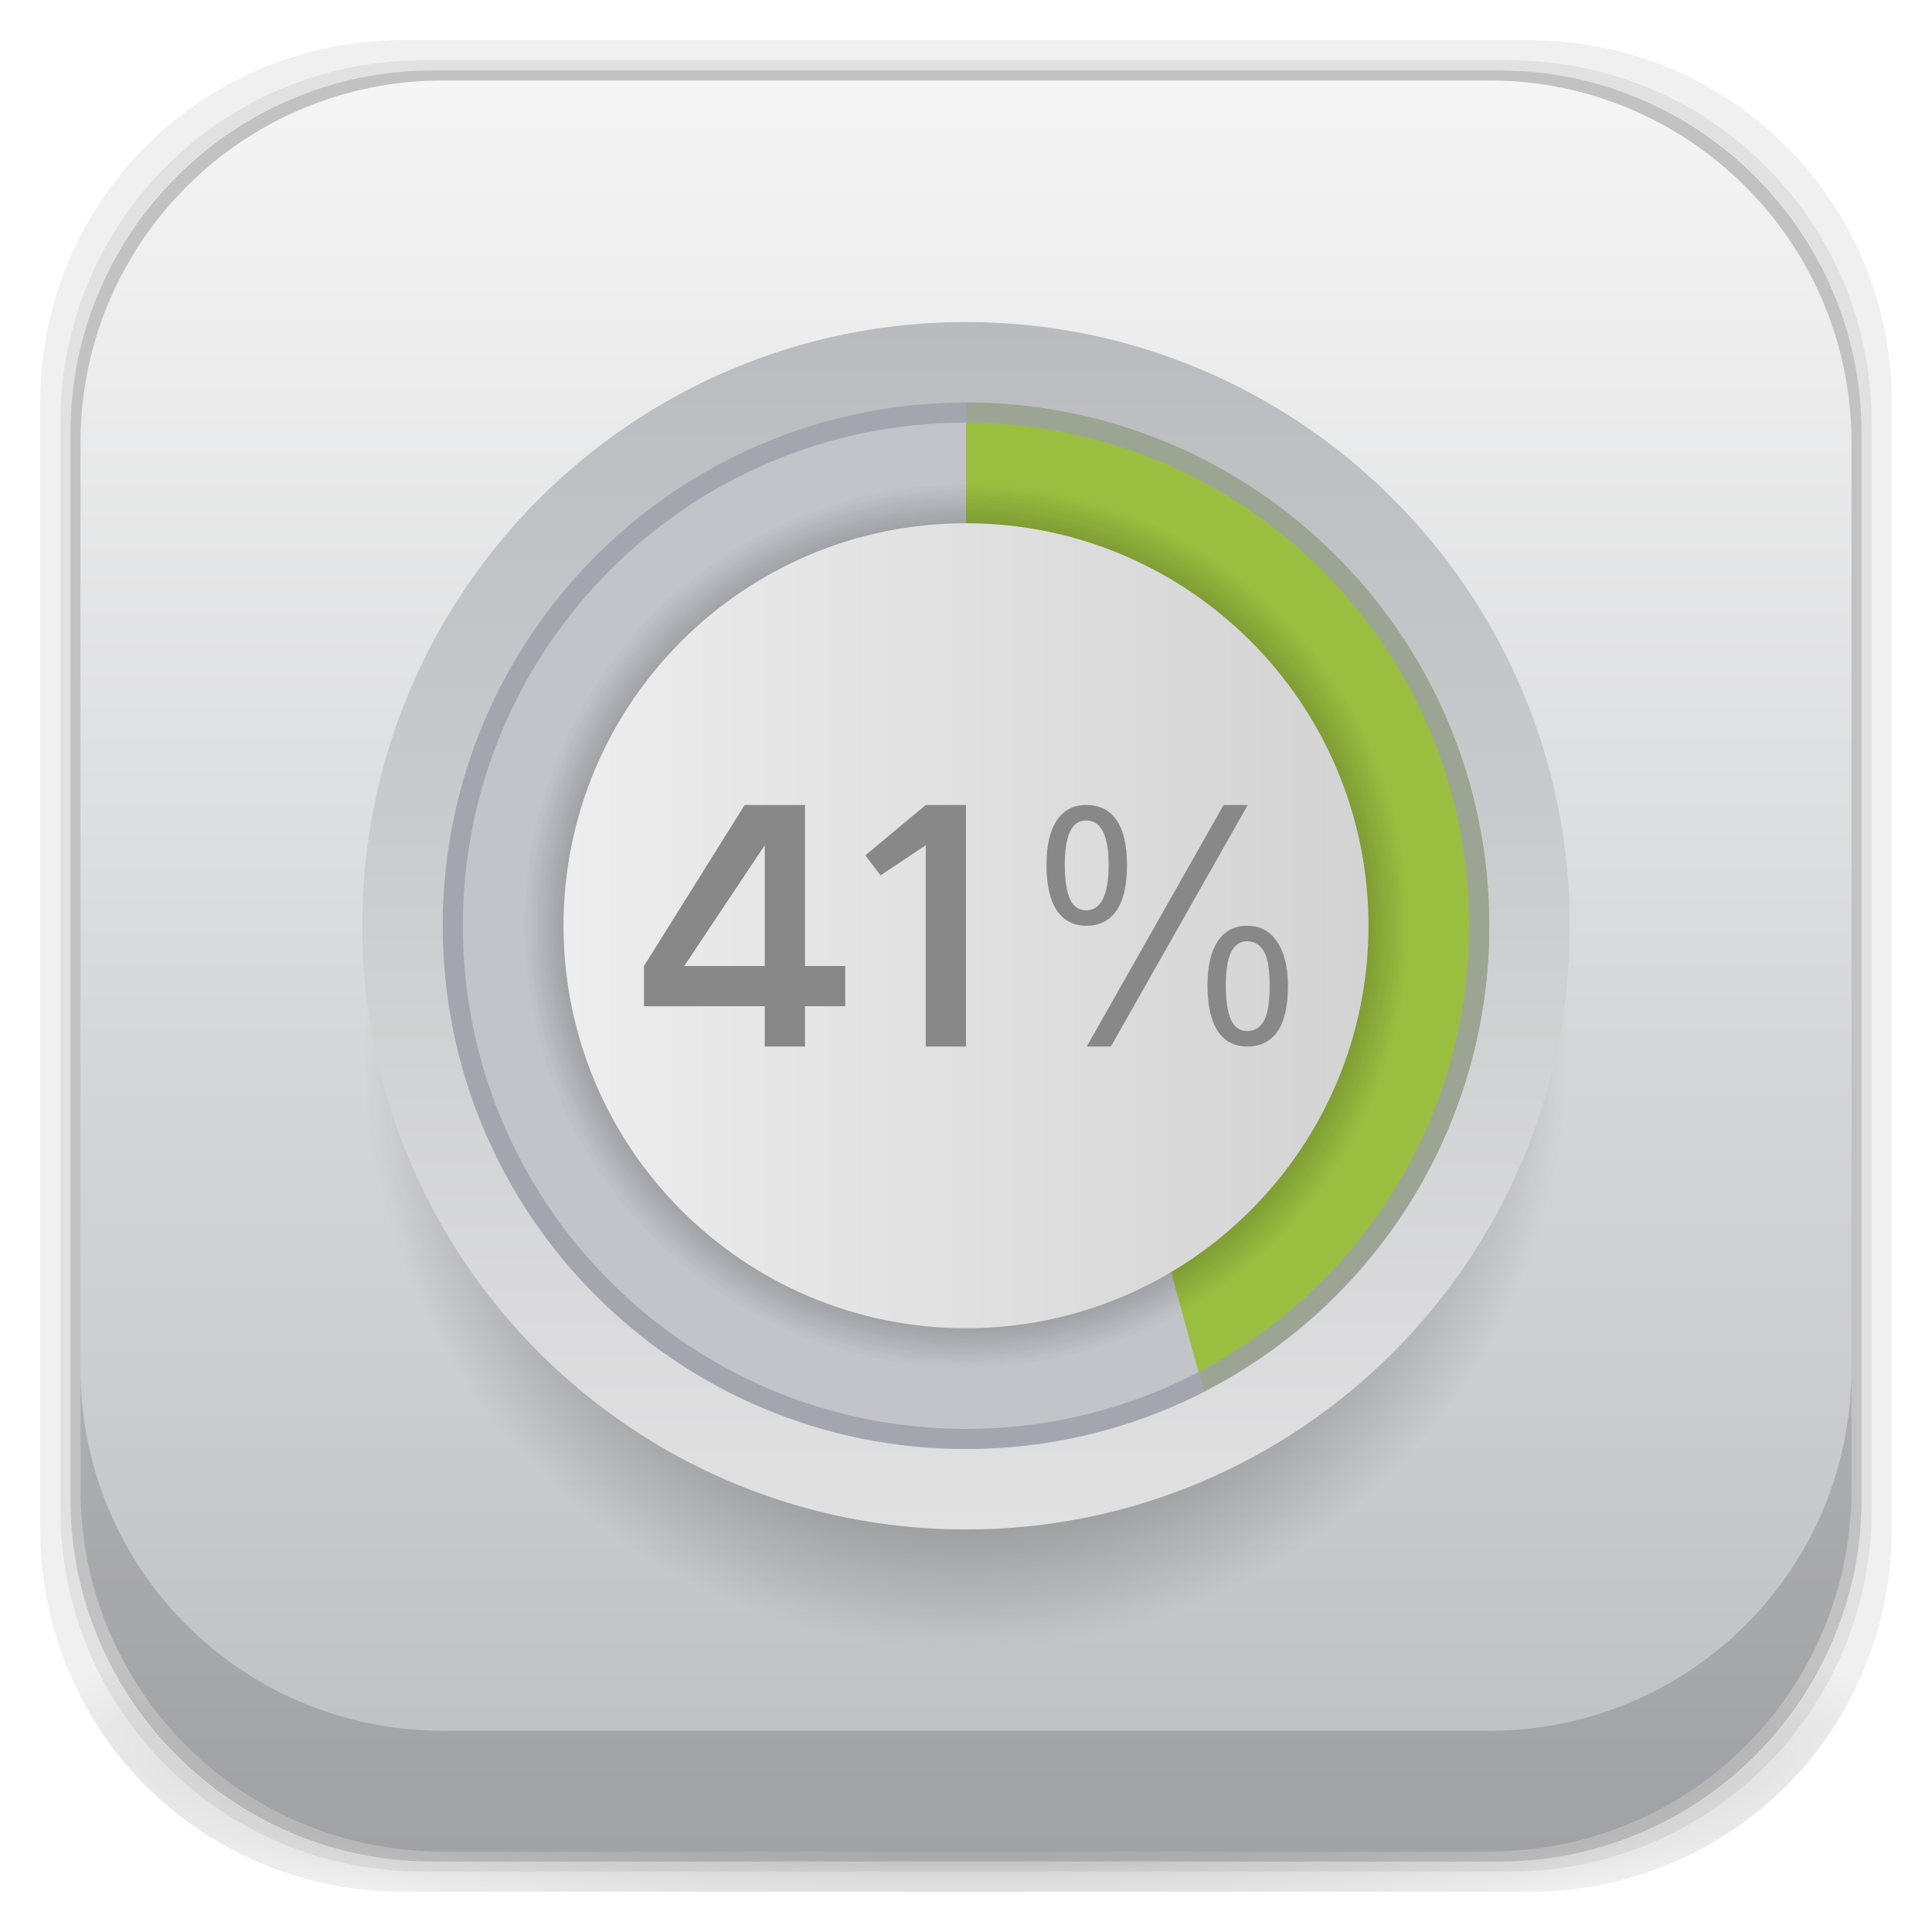
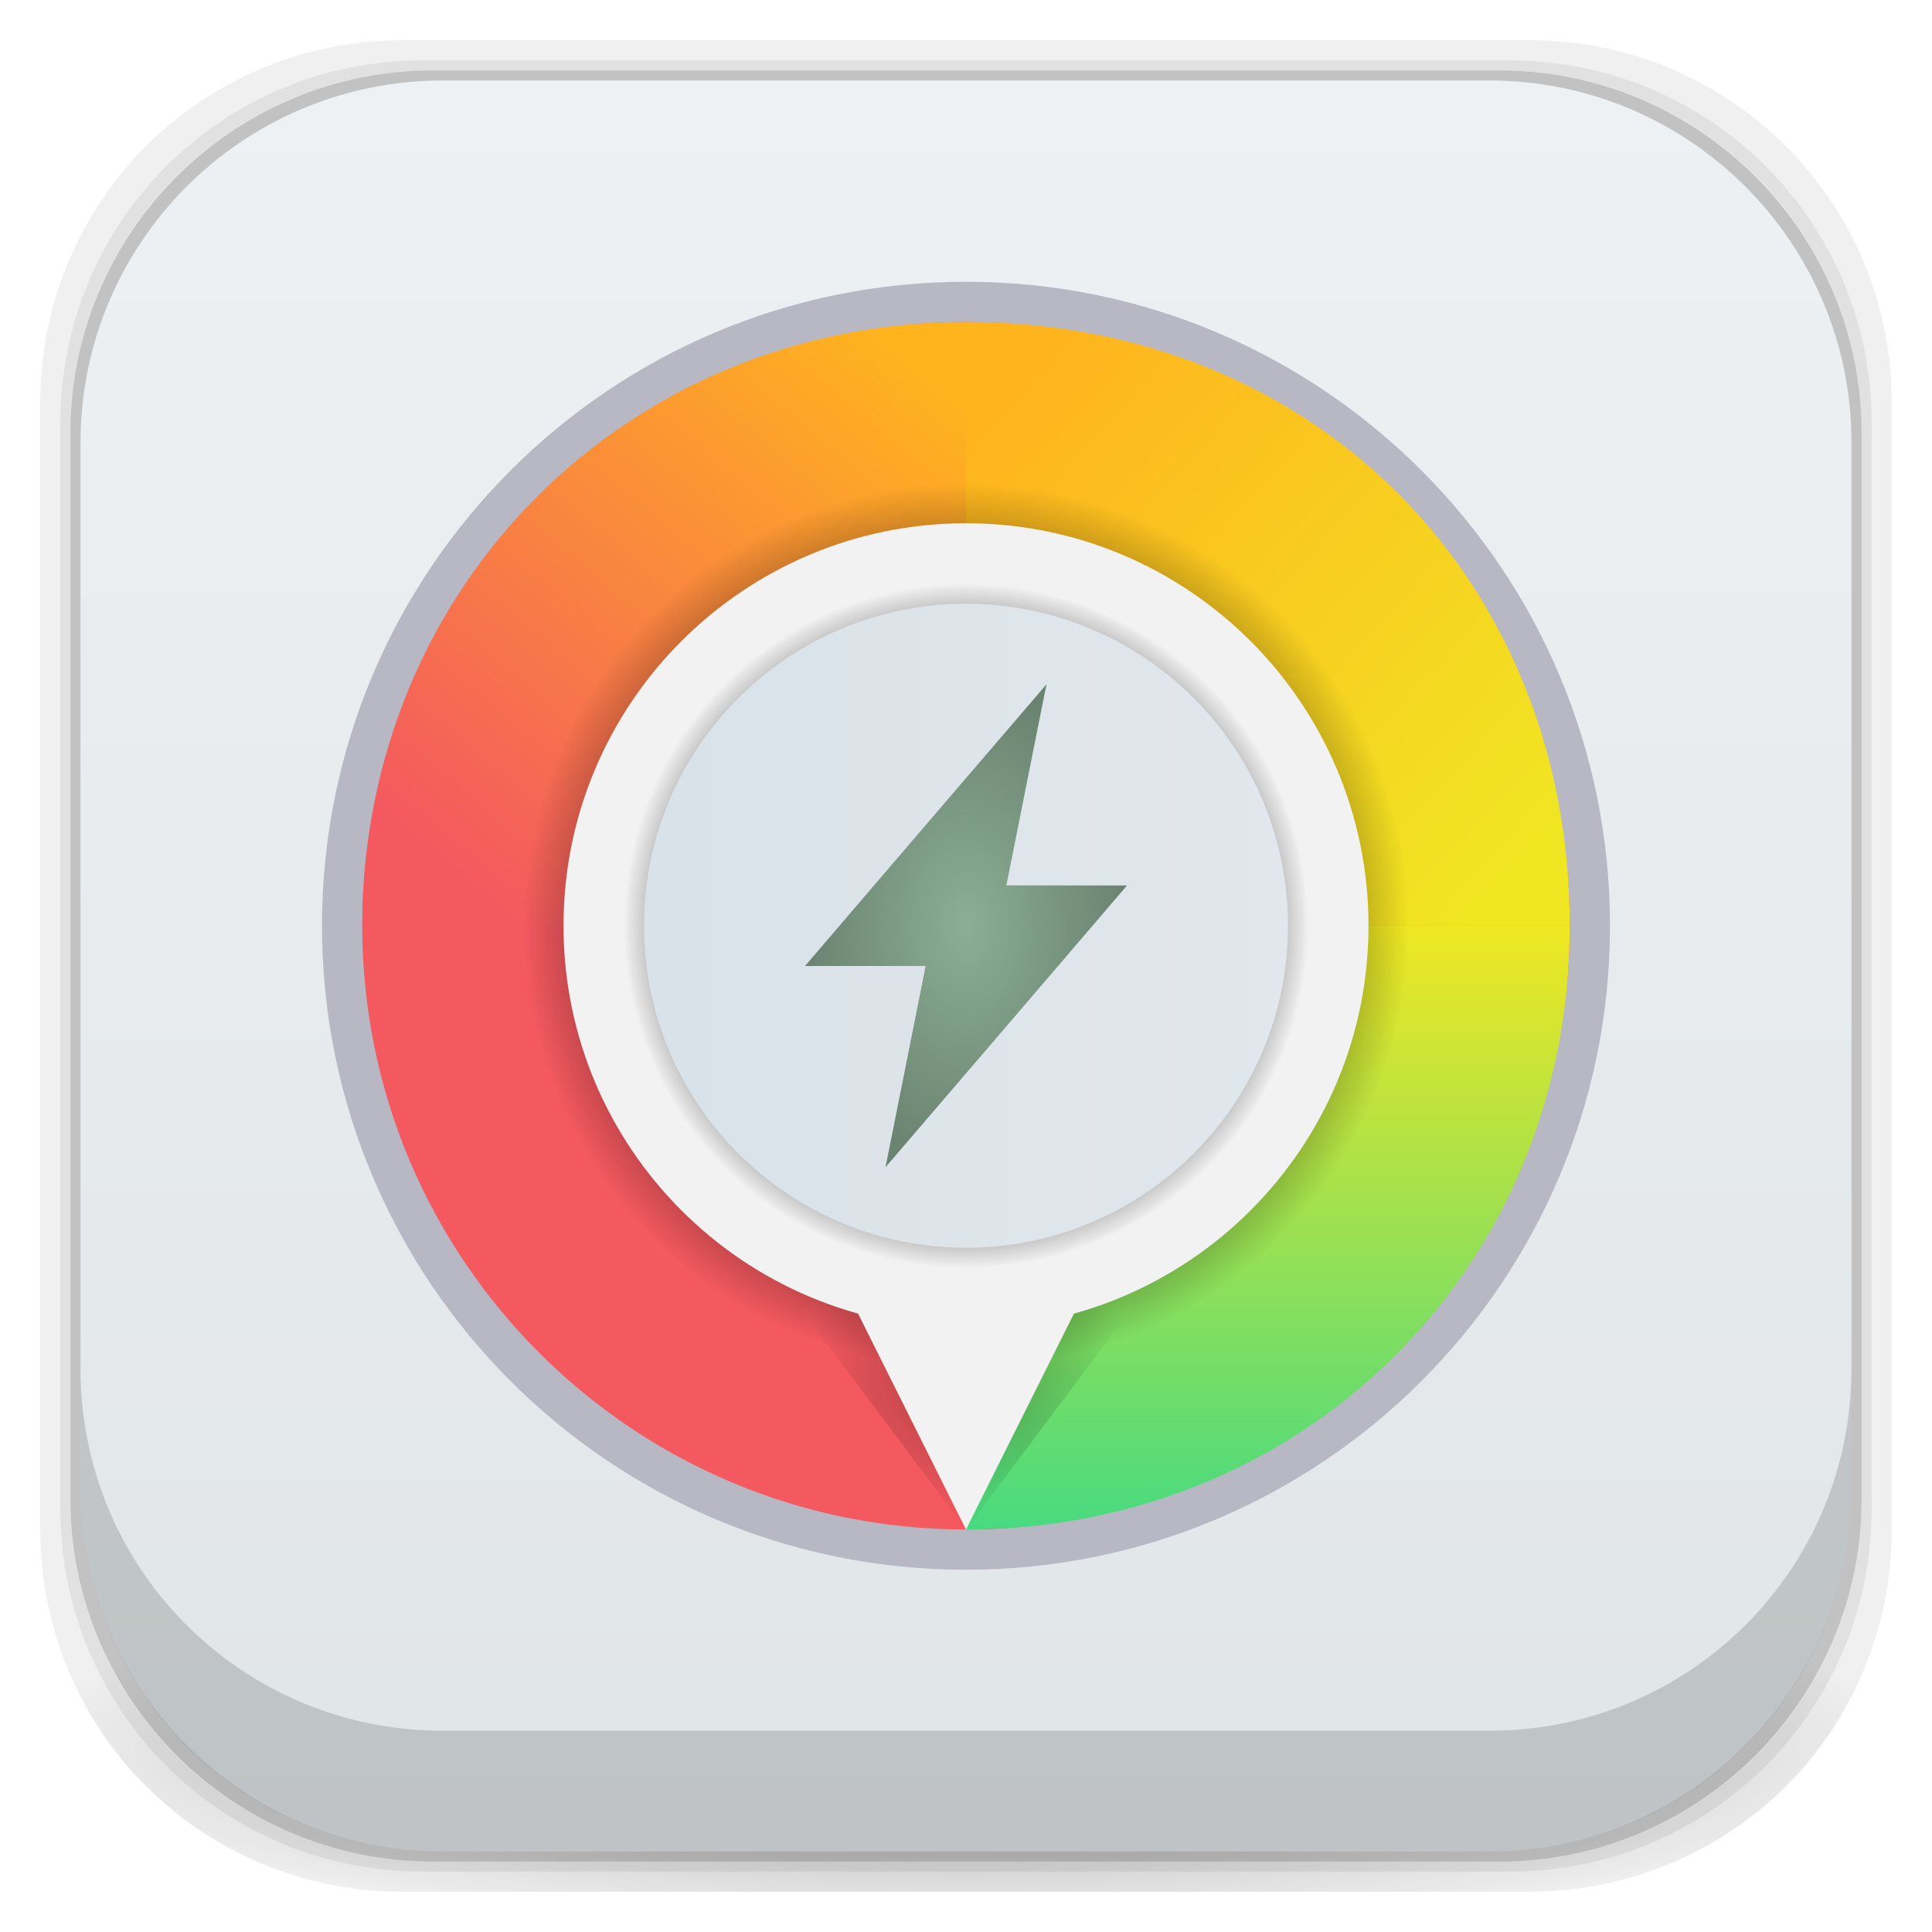
<svg xmlns="http://www.w3.org/2000/svg" xmlns:xlink="http://www.w3.org/1999/xlink" width="48" height="48" id="svg4230" version="1.1">
  <defs id="defs4232">
+     <linearGradient id="linearGradient5474">
+       <stop style="stop-color:#ffb41e;stop-opacity:1;" offset="0" id="stop5476" />
+       <stop style="stop-color:#f4595f;stop-opacity:1;" offset="1" id="stop5478" />
+     </linearGradient>
+     <linearGradient id="linearGradient5466">
+       <stop style="stop-color:#f0e722;stop-opacity:1;" offset="0" id="stop5468" />
+       <stop style="stop-color:#ffb41e;stop-opacity:1;" offset="1" id="stop5470" />
+     </linearGradient>
+     <linearGradient id="linearGradient5458">
+       <stop style="stop-color:#48da80;stop-opacity:1;" offset="0" id="stop5460" />
+       <stop style="stop-color:#f0e722;stop-opacity:1;" offset="1" id="stop5462" />
+     </linearGradient>
+     <linearGradient id="linearGradient5435">
+       <stop style="stop-color:#ff940e;stop-opacity:1;" offset="0" id="stop5437" />
+       <stop style="stop-color:#ecdc04;stop-opacity:1;" offset="1" id="stop5439" />
+     </linearGradient>
+     <linearGradient id="linearGradient3977">
+       <stop id="stop3979" offset="0" style="stop-color:#ed6750;stop-opacity:1;" />
+       <stop style="stop-color:#ffc30e;stop-opacity:1;" offset="0.467" id="stop3981" />
+       <stop style="stop-color:#ecdc04;stop-opacity:1;" offset="0.633" id="stop3983" />
+       <stop id="stop3985" offset="1" style="stop-color:#40ea35;stop-opacity:1;" />
+     </linearGradient>
+     <linearGradient id="linearGradient3964">
+       <stop style="stop-color:#93b99d;stop-opacity:1;" offset="0" id="stop3966" />
+       <stop style="stop-color:#93b99d;stop-opacity:0;" offset="1" id="stop3968" />
+     </linearGradient>
+     <linearGradient id="linearGradient3927">
+       <stop style="stop-color:#000000;stop-opacity:1;" offset="0" id="stop3929" />
+       <stop style="stop-color:#000000;stop-opacity:0;" offset="1" id="stop3931" />
+     </linearGradient>
+     <linearGradient id="linearGradient3909">
+       <stop style="stop-color:#000000;stop-opacity:1;" offset="0" id="stop3911" />
+       <stop style="stop-color:#000000;stop-opacity:0;" offset="1" id="stop3913" />
+     </linearGradient>
+     <linearGradient id="linearGradient3899">
+       <stop style="stop-color:#000000;stop-opacity:1;" offset="0" id="stop3901" />
+       <stop style="stop-color:#000000;stop-opacity:0;" offset="1" id="stop3903" />
+     </linearGradient>
+     <linearGradient id="linearGradient3887">
+       <stop style="stop-color:#d9e2e9;stop-opacity:1;" offset="0" id="stop3889" />
+       <stop style="stop-color:#e1e7ec;stop-opacity:1;" offset="1" id="stop3891" />
+     </linearGradient>
    <linearGradient id="linearGradient3991">
      <stop style="stop-color:#000000;stop-opacity:1;" offset="0" id="stop3993" />
      <stop style="stop-color:#000000;stop-opacity:0;" offset="1" id="stop3995" />
-     </linearGradient>
-     <linearGradient id="linearGradient3978">
-       <stop style="stop-color:#000000;stop-opacity:1;" offset="0" id="stop3981" />
-       <stop style="stop-color:#000000;stop-opacity:0;" offset="1" id="stop3983" />
    </linearGradient>
    <linearGradient id="linearGradient3912">
      <stop id="stop3914" offset="0" style="stop-color:#d3d3d3;stop-opacity:1;" />
      <stop id="stop3916" offset="1" style="stop-color:#ededed;stop-opacity:1;" />
    </linearGradient>
    <linearGradient id="linearGradient3896">
-       <stop style="stop-color:#b9bbbf;stop-opacity:1;" offset="0" id="stop3898" />
-       <stop style="stop-color:#e1e1e2;stop-opacity:1;" offset="1" id="stop3900" />
+       <stop style="stop-color:#ed6750;stop-opacity:1;" offset="0" id="stop3898" />
+       <stop id="stop3879" offset="0.467" style="stop-color:#ffc30e;stop-opacity:1;" />
+       <stop id="stop3877" offset="0.633" style="stop-color:#ecdc04;stop-opacity:1;" />
+       <stop style="stop-color:#40ea35;stop-opacity:1;" offset="1" id="stop3900" />
    </linearGradient>
    <linearGradient id="linearGradient4083">
-       <stop id="stop4085" offset="0" style="stop-color:#bcbec2;stop-opacity:1;" />
-       <stop id="stop4087" offset="1" style="stop-color:#f5f5f5;stop-opacity:1;" />
+       <stop id="stop4085" offset="0" style="stop-color:#e0e5e8;stop-opacity:1;" />
+       <stop id="stop4087" offset="1" style="stop-color:#eef1f3;stop-opacity:1;" />
    </linearGradient>
    <linearGradient id="linearGradient4044">
      <stop style="stop-color:#000000;stop-opacity:1;" offset="0" id="stop4046" />
      <stop style="stop-color:#ffffff;stop-opacity:1;" offset="1" id="stop4048" />
    </linearGradient>
    <linearGradient id="linearGradient4005">
      <stop id="stop4007" offset="0" style="stop-color:#e1e1e1;stop-opacity:1;" />
      <stop id="stop4009" offset="1" style="stop-color:#ececec;stop-opacity:1;" />
    </linearGradient>
    <linearGradient id="linearGradient3976">
      <stop style="stop-color:#c0c0c0;stop-opacity:1;" offset="0" id="stop3978" />
      <stop style="stop-color:#ffffff;stop-opacity:1;" offset="1" id="stop3980" />
    </linearGradient>
    <linearGradient id="linearGradient3874">
      <stop style="stop-color:#ea508d;stop-opacity:1;" offset="0" id="stop3876" />
      <stop style="stop-color:#e66296;stop-opacity:1;" offset="1" id="stop3878" />
    </linearGradient>
    <linearGradient id="linearGradient4026">
      <stop style="stop-color:#f1f1e9;stop-opacity:1;" offset="0" id="stop4028" />
      <stop style="stop-color:#f5f5ea;stop-opacity:1;" offset="1" id="stop4030" />
    </linearGradient>
    <linearGradient id="linearGradient4243">
      <stop style="stop-color:#000000;stop-opacity:1;" offset="0" id="stop4245" />
      <stop style="stop-color:#000000;stop-opacity:0;" offset="1" id="stop4247" />
    </linearGradient>
    <linearGradient id="linearGradient4216">
      <stop style="stop-color:#a0c4e6;stop-opacity:1;" offset="0" id="stop4218" />
      <stop style="stop-color:#d0e2f1;stop-opacity:1;" offset="1" id="stop4220" />
    </linearGradient>
    <linearGradient id="linearGradient4208">
      <stop style="stop-color:#70a3d6;stop-opacity:1;" offset="0" id="stop4210" />
      <stop style="stop-color:#88b6e1;stop-opacity:1;" offset="1" id="stop4212" />
    </linearGradient>
    <linearGradient id="linearGradient4200">
      <stop style="stop-color:#427dbe;stop-opacity:1;" offset="0" id="stop4202" />
      <stop style="stop-color:#739bd1;stop-opacity:1;" offset="1" id="stop4204" />
    </linearGradient>
    <linearGradient id="linearGradient4192">
      <stop style="stop-color:#4970a4;stop-opacity:1;" offset="0" id="stop4194" />
      <stop style="stop-color:#6090c0;stop-opacity:1;" offset="1" id="stop4196" />
    </linearGradient>
    <radialGradient xlink:href="#linearGradient3688-166-749-5-9-1" id="radialGradient4351" gradientUnits="userSpaceOnUse" gradientTransform="matrix(2.320171,0,0,0.4,28.61784,28.6)" cx="4.993" cy="43.5" fx="4.993" fy="43.5" r="2.5" />
    <linearGradient id="linearGradient3688-166-749-5-9-1">
      <stop id="stop2883-0-2-9" style="stop-color:#181818;stop-opacity:1" offset="0" />
      <stop id="stop2885-5-3-8" style="stop-color:#181818;stop-opacity:0" offset="1" />
    </linearGradient>
    <linearGradient id="linearGradient3688-464-309-8-9-4">
      <stop id="stop2889-9-9-1" style="stop-color:#181818;stop-opacity:1" offset="0" />
      <stop id="stop2891-4-2-9" style="stop-color:#181818;stop-opacity:0" offset="1" />
    </linearGradient>
    <linearGradient id="linearGradient3702-501-757-0-4-0">
      <stop id="stop2895-0-2-1" style="stop-color:#181818;stop-opacity:0" offset="0" />
      <stop id="stop2897-2-8-2" style="stop-color:#181818;stop-opacity:1" offset="0.5" />
      <stop id="stop2899-6-1-6" style="stop-color:#181818;stop-opacity:0" offset="1" />
    </linearGradient>
    <linearGradient id="linearGradient3811-3">
      <stop style="stop-color:#000000;stop-opacity:1;" offset="0" id="stop3813-0" />
      <stop style="stop-color:#000000;stop-opacity:0;" offset="1" id="stop3815-0" />
    </linearGradient>
    <clipPath id="clipPath-887332295">
      <g id="g3945" transform="translate(0,-1004.362)">
        <rect id="rect3947" fill="#1890d0" width="46" height="46" x="1" y="1005.36" rx="4" />
      </g>
    </clipPath>
    <clipPath id="clipPath-867792831">
      <g id="g3940" transform="translate(0,-1004.362)">
        <rect id="rect3942" fill="#1890d0" width="46" height="46" x="1" y="1005.36" rx="4" />
      </g>
    </clipPath>
    <linearGradient gradientTransform="translate(-47.99779,0.00221467)" gradientUnits="userSpaceOnUse" x2="47" x1="1" id="linearGradient3764">
      <stop id="stop3935" stop-opacity="1" stop-color="#e4e4e4" />
      <stop id="stop3937" stop-opacity="1" stop-color="#eee" offset="1" />
    </linearGradient>
    <radialGradient xlink:href="#linearGradient4243" id="radialGradient4274" gradientUnits="userSpaceOnUse" gradientTransform="matrix(1.043478,0,0,0.1956518,-1.04348,35.18481)" cx="24" cy="42.5" fx="24" fy="42.5" r="23" />
    <linearGradient xlink:href="#linearGradient4026" id="linearGradient4032" x1="-41.198" y1="1042.721" x2="-41.198" y2="1002.003" gradientUnits="userSpaceOnUse" />
    <linearGradient xlink:href="#linearGradient4026" id="linearGradient4078" gradientUnits="userSpaceOnUse" x1="-41.198" y1="1042.721" x2="-41.198" y2="1002.003" />
    <linearGradient xlink:href="#linearGradient4026" id="linearGradient4114" gradientUnits="userSpaceOnUse" x1="-41.198" y1="1042.721" x2="-41.198" y2="1002.003" />
    <linearGradient xlink:href="#linearGradient4026" id="linearGradient4150" gradientUnits="userSpaceOnUse" x1="-41.198" y1="1042.721" x2="-41.198" y2="1002.003" />
    <linearGradient xlink:href="#linearGradient4083" id="linearGradient3880" x1="26" y1="46" x2="26" y2="2" gradientUnits="userSpaceOnUse" />
    <linearGradient xlink:href="#linearGradient4005" id="linearGradient4015" gradientUnits="userSpaceOnUse" x1="16" y1="22" x2="16" y2="12" />
    <linearGradient xlink:href="#linearGradient4005" id="linearGradient4017" gradientUnits="userSpaceOnUse" x1="16" y1="22" x2="16" y2="12" gradientTransform="matrix(0.6,0,0,-0.6,6.4,27.2)" />
-     <linearGradient xlink:href="#linearGradient3896" id="linearGradient3902" x1="-3.5" y1="15" x2="-3.5" y2="39" gradientUnits="userSpaceOnUse" />
-     <linearGradient xlink:href="#linearGradient3912" id="linearGradient3910" gradientUnits="userSpaceOnUse" x1="7" y1="27" x2="-14" y2="27" />
+     <linearGradient xlink:href="#linearGradient3896" id="linearGradient3902" x1="-14" y1="27.8" x2="7" y2="27.8" gradientUnits="userSpaceOnUse" />
    <linearGradient xlink:href="#linearGradient4044" id="linearGradient3974" gradientUnits="userSpaceOnUse" x1="-3.5" y1="15" x2="-3.5" y2="39" />
-     <radialGradient xlink:href="#linearGradient3978" id="radialGradient3985" cx="-3.5" cy="27" fx="-3.5" fy="27" r="10.5" gradientTransform="matrix(1,0,0,1.142857,0,-3.857143)" gradientUnits="userSpaceOnUse" />
    <radialGradient xlink:href="#linearGradient3991" id="radialGradient3997" cx="-3.5" cy="27" fx="-3.5" fy="27" r="10.5" gradientTransform="matrix(1,0,0,1.142857,0,-3.857143)" gradientUnits="userSpaceOnUse" />
-     <radialGradient xlink:href="#linearGradient3991" id="radialGradient4001" gradientUnits="userSpaceOnUse" gradientTransform="matrix(1,0,0,1.142857,0,-3.857143)" cx="-3.5" cy="27" fx="-3.5" fy="27" r="10.5" />
+     <linearGradient xlink:href="#linearGradient3887" id="linearGradient3893" x1="16" y1="1027.362" x2="32" y2="1027.362" gradientUnits="userSpaceOnUse" />
+     <radialGradient xlink:href="#linearGradient3899" id="radialGradient3905" cx="24" cy="1027.362" fx="24" fy="1027.362" r="9" gradientUnits="userSpaceOnUse" gradientTransform="matrix(0.9444444,0,0,0.9444444,1.333333,57.07569)" />
+     <radialGradient xlink:href="#linearGradient3909" id="radialGradient3915" cx="24" cy="1027.362" fx="24" fy="1027.362" r="11" gradientUnits="userSpaceOnUse" />
+     <radialGradient xlink:href="#linearGradient3927" id="radialGradient3933" cx="35" cy="1027.362" fx="35" fy="1027.362" r="4" gradientTransform="matrix(2.9731035e-7,0.9999997,-0.999993,2.9730837e-7,1051.355,1003.362)" gradientUnits="userSpaceOnUse" />
+     <radialGradient xlink:href="#linearGradient3964" id="radialGradient3970" cx="24" cy="1027.362" fx="24" fy="1027.362" r="4" gradientTransform="matrix(1,0,0,1.5,0,-513.6811)" gradientUnits="userSpaceOnUse" />
+     <linearGradient xlink:href="#linearGradient5435" id="linearGradient5441" x1="13" y1="23" x2="24" y2="10" gradientUnits="userSpaceOnUse" />
+     <linearGradient xlink:href="#linearGradient5458" id="linearGradient5464" x1="35" y1="1042.362" x2="35" y2="1027.362" gradientUnits="userSpaceOnUse" />
+     <linearGradient xlink:href="#linearGradient5466" id="linearGradient5472" x1="37" y1="1027.362" x2="24" y2="1015.362" gradientUnits="userSpaceOnUse" />
+     <linearGradient xlink:href="#linearGradient5474" id="linearGradient5480" x1="24" y1="10" x2="13" y2="23" gradientUnits="userSpaceOnUse" />
  </defs>
  <g id="layer3" style="display:inline">
    <path style="opacity:0.06;fill:#000000;fill-opacity:1;stroke:none" d="M 10,1 C 5.014,1 1,5.014 1,10 l 0,28 c 0,4.986 4.014,9 9,9 l 28,0 c 4.986,0 9,-4.014 9,-9 L 47,10 C 47,5.014 42.986,1 38,1 L 10,1 z m 0.5,0.5 27,0 c 4.986,0 9,4.014 9,9 l 0,27 c 0,4.986 -4.014,9 -9,9 l -27,0 c -4.986,0 -9,-4.014 -9,-9 l 0,-27 c 0,-4.986 4.014,-9 9,-9 z" id="rect3829" />
    <path style="opacity:0.12;fill:#000000;fill-opacity:1;stroke:none" d="m 10.5,1.5 c -4.986,0 -9,4.014 -9,9 l 0,27 c 0,4.986 4.014,9 9,9 l 27,0 c 4.986,0 9,-4.014 9,-9 l 0,-27 c 0,-4.986 -4.014,-9 -9,-9 l -27,0 z m 0.25,0.25 26.5,0 c 4.986,0 9,4.014 9,9 l 0,26.5 c 0,4.986 -4.014,9 -9,9 l -26.5,0 c -4.986,0 -9,-4.014 -9,-9 l 0,-26.5 c 0,-4.986 4.014,-9 9,-9 z" id="rect3827" />
    <rect style="opacity:0.24;fill:#000000;fill-opacity:1;stroke:none" id="rect3038-4" width="44.5" height="44.5" x="1.75" y="1.75" ry="9" rx="9" />
  </g>
  <g id="layer6" style="display:inline">
    <path style="opacity:0.3;fill:url(#radialGradient4274);fill-opacity:1;stroke:none" d="M 1.031,39 C 1.519,43.519 5.347,47 10,47 l 28,0 c 4.653,0 8.481,-3.481 8.969,-8 l -45.938,0 z" id="rect4241" />
  </g>
  <g id="layer2" style="display:inline">
    <rect style="fill:url(#linearGradient3880);fill-opacity:1.0;stroke:none" id="rect3038" width="44" height="44" x="2" y="2" ry="9" rx="9" />
  </g>
  <g id="layer1" transform="translate(0,-1004.362)" style="display:inline">
-     <path transform="matrix(1.428571,0,0,1.25,29,996.6122)" d="m 7,27 a 10.5,12 0 1 1 -21,0 10.5,12 0 1 1 21,0 z" id="path3976" style="fill:url(#radialGradient3985);fill-opacity:1;stroke:none" />
-     <path style="fill:url(#linearGradient3902);fill-opacity:1;stroke:none" id="path3107" d="m 7,27 a 10.5,12 0 1 1 -21,0 10.5,12 0 1 1 21,0 z" transform="matrix(1.428571,0,0,1.25,29,993.6122)" />
-     <path transform="matrix(1.238095,0,0,1.083333,28.33333,998.1122)" d="m 7,27 a 10.5,12 0 1 1 -21,0 10.5,12 0 1 1 21,0 z" id="path3904" style="fill:#c2c4c9;fill-opacity:1;stroke:none" />
-     <path style="fill:#9abe40;fill-opacity:1;stroke:none" d="m 24,10 0,3 5.906,21.562 C 34.109,32.409 37,28.047 37,23 37,15.82 31.18,10 24,10 z" transform="translate(0,1004.362)" id="rect3918" />
-     <path style="fill:url(#radialGradient4001);fill-opacity:1;stroke:none" id="path3987" d="m 7,27 a 10.5,12 0 1 1 -21,0 10.5,12 0 1 1 21,0 z" transform="matrix(1.047619,0,0,0.9166667,27.66667,1002.612)" />
-     <path transform="matrix(1.047619,0,0,0.9166667,27.66667,1002.612)" d="m 7,27 a 10.5,12 0 1 1 -21,0 10.5,12 0 1 1 21,0 z" id="path4003" style="fill:url(#radialGradient4001);fill-opacity:1;stroke:none" />
-     <path transform="matrix(0.952381,0,0,0.8333333,27.33333,1004.862)" d="m 7,27 a 10.5,12 0 1 1 -21,0 10.5,12 0 1 1 21,0 z" id="path3908" style="fill:url(#linearGradient3910);fill-opacity:1;stroke:none" />
-     <path style="font-size:8.307px;font-style:normal;font-variant:normal;font-weight:normal;font-stretch:normal;line-height:125%;letter-spacing:0px;word-spacing:0px;fill:#888888;fill-opacity:1;stroke:none;font-family:Open Sans;-inkscape-font-specification:Open Sans" d="m 30.987,1027.362 c -0.325,0 -0.567,0.134 -0.734,0.385 -0.165,0.251 -0.253,0.607 -0.253,1.103 -3e-6,0.485 0.084,0.868 0.253,1.128 0.171,0.26 0.418,0.385 0.734,0.385 0.329,0 0.59,-0.131 0.759,-0.385 0.171,-0.256 0.253,-0.633 0.253,-1.128 -5e-6,-0.485 -0.1,-0.847 -0.278,-1.103 -0.176,-0.258 -0.418,-0.385 -0.734,-0.385 z m 0,0.385 c 0.187,0 0.341,0.101 0.43,0.282 0.089,0.179 0.127,0.447 0.127,0.821 -5e-6,0.378 -0.038,0.663 -0.127,0.846 -0.089,0.181 -0.243,0.282 -0.43,0.282 -0.187,0 -0.323,-0.099 -0.405,-0.282 -0.082,-0.186 -0.127,-0.473 -0.127,-0.846 -4e-6,-0.373 0.044,-0.641 0.127,-0.821 0.082,-0.181 0.218,-0.282 0.405,-0.282 z" id="path3945" />
-     <path style="font-size:8.307px;font-style:normal;font-variant:normal;font-weight:normal;font-stretch:normal;line-height:125%;letter-spacing:0px;word-spacing:0px;fill:#888888;fill-opacity:1;stroke:none;font-family:Open Sans;-inkscape-font-specification:Open Sans" id="path3934" d="m 20,1029.362 0,0 0,1 -1,0 0,-1 -3,0 0,-1 2.5,-4 1.5,0 0,4 1,0 0,1 m -2,-4 -2,3 2,-4e-4" />
-     <path style="font-size:8.307px;font-style:normal;font-variant:normal;font-weight:normal;font-stretch:normal;line-height:125%;letter-spacing:0px;word-spacing:0px;fill:#888888;fill-opacity:1;stroke:none;font-family:Open Sans;-inkscape-font-specification:Open Sans" id="path3936" d="m 24,1030.362 -1,0 0,-4 0,-1 -1.125,0.75 -0.375,-0.5 1.5,-1.25 1,0" />
-     <path style="font-size:8.307px;font-style:normal;font-variant:normal;font-weight:normal;font-stretch:normal;line-height:125%;letter-spacing:0px;word-spacing:0px;fill:#888888;fill-opacity:1;stroke:none;font-family:Open Sans;-inkscape-font-specification:Open Sans" d="m 26.987,1024.362 c -0.325,0 -0.567,0.133 -0.734,0.385 C 26.088,1024.998 26,1025.354 26,1025.849 c 0,0.487 0.082,0.868 0.253,1.128 0.174,0.26 0.423,0.385 0.734,0.385 0.329,0 0.59,-0.131 0.759,-0.385 0.171,-0.256 0.253,-0.63 0.253,-1.128 -2e-6,-0.478 -0.08,-0.843 -0.253,-1.103 -0.174,-0.26 -0.437,-0.385 -0.759,-0.385 z m 0,0.385 c 0.365,0 0.557,0.364 0.557,1.103 -3e-6,0.743 -0.192,1.128 -0.557,1.128 -0.185,0 -0.323,-0.096 -0.405,-0.282 -0.082,-0.185 -0.127,-0.475 -0.127,-0.846 -1e-6,-0.371 0.044,-0.637 0.127,-0.821 0.082,-0.183 0.22,-0.282 0.405,-0.282 z" id="path3949" />
-     <path style="font-size:8.307px;font-style:normal;font-variant:normal;font-weight:normal;font-stretch:normal;line-height:125%;letter-spacing:0px;word-spacing:0px;fill:#888888;fill-opacity:1;stroke:none;font-family:Open Sans;-inkscape-font-specification:Open Sans" d="m 31,1024.362 -3.4,6 -0.6,0 3.4,-6" id="path3938" />
-     <path style="fill:#9c9fa9;fill-opacity:1;stroke:none;opacity:0.8" d="M 24 10 C 16.82 10 11 15.82 11 23 C 11 30.18 16.82 36 24 36 C 31.18 36 37 30.18 37 23 C 37 15.82 31.18 10 24 10 z M 24 10.5 C 30.904 10.5 36.5 16.096 36.5 23 C 36.5 29.904 30.904 35.5 24 35.5 C 17.096 35.5 11.5 29.904 11.5 23 C 11.5 16.096 17.096 10.5 24 10.5 z " transform="translate(0,1004.362)" id="path3957" />
+     <path style="fill:#b8b8c5;fill-opacity:1;stroke:none" id="path5482" d="m 7,27 a 10.5,12 0 1 1 -21,0 10.5,12 0 1 1 21,0 z" transform="matrix(1.52381,0,0,1.333333,29.33333,991.3622)" />
+     <path transform="matrix(1.428571,0,0,1.25,29,993.6122)" d="m 7,27 a 10.5,12 0 1 1 -21,0 10.5,12 0 1 1 21,0 z" id="path3972" style="fill:#f4595f;fill-opacity:1;stroke:none" />
+     <path style="fill:url(#linearGradient5464);fill-opacity:1;stroke:none" d="m 24,1042.362 c 8.429,0 15,-6.52 15,-15 l -15,0 z" id="path5448" />
+     <path id="path5446" d="m 24,1012.362 c 8.701,0 15,6.435 15,15 l -15,0 z" style="fill:url(#linearGradient5472);fill-opacity:1;stroke:none" />
+     <path style="fill:url(#linearGradient5480);fill-opacity:1;stroke:none" d="M 24,8 C 15.605,8 9.009,14.537 9,23 l 15,0 z" transform="translate(0,1004.362)" id="path5433" />
+     <path id="path3925" d="m 30,1034.362 -6,8 -6,-8 z" style="opacity:0.3;fill:url(#radialGradient3933);fill-opacity:1;stroke:none" />
+     <rect ry="12.375" rx="15.231" y="1016.362" x="13" height="22" width="22" id="rect3907" style="fill:url(#radialGradient3915);fill-opacity:1;stroke:none" />
+     <rect style="fill:url(#radialGradient3915);fill-opacity:1;stroke:none" id="rect3917" width="22" height="22" x="13" y="1016.362" rx="15.231" ry="12.375" />
+     <path style="fill:#f2f2f2;fill-opacity:1;stroke:none" d="m 27,1036.362 -3,6 -3,-6 z" id="path3883" />
+     <rect style="fill:#f2f2f2;fill-opacity:1;stroke:none" id="rect3881" width="20" height="20" x="14" y="1017.362" rx="13.846" ry="11.25" />
+     <rect style="fill:url(#radialGradient3905);fill-opacity:1;stroke:none" id="rect3895" width="17" height="17" x="15.5" y="1018.862" rx="11.769" ry="9.562" />
+     <rect ry="9.562" rx="11.769" y="1018.862" x="15.5" height="17" width="17" id="rect3923" style="fill:url(#radialGradient3905);fill-opacity:1;stroke:none" />
+     <rect style="fill:url(#radialGradient3905);fill-opacity:1;stroke:none" id="rect5484" width="17" height="17" x="15.5" y="1018.862" rx="11.769" ry="9.562" />
+     <rect ry="9" rx="11.077" y="1019.362" x="16" height="16" width="16" id="rect3885" style="fill:url(#linearGradient3893);fill-opacity:1;stroke:none" />
+     <path style="fill:#6b8371;fill-opacity:1;stroke:none" d="m 26,1021.362 -6,7 3,0 -1,5 6,-7 -3,0 z" id="rect3956" />
+     <path id="path3962" d="m 26,1021.362 -6,7 3,0 -1,5 6,-7 -3,0 z" style="fill:url(#radialGradient3970);fill-opacity:1;stroke:none;opacity:0.8" />
  </g>
  <g id="layer4" style="display:inline">
    <path style="opacity:0.15;fill:#000000;fill-opacity:1;stroke:none" d="m 2,34 0,3 c 0,4.986 4.014,9 9,9 l 26,0 c 4.986,0 9,-4.014 9,-9 l 0,-3 c 0,4.986 -4.014,9 -9,9 L 11,43 C 6.014,43 2,38.986 2,34 z" id="rect3038-42" />
  </g>
  <g id="layer7" style="display:none">
    <rect rx="9" ry="9" y="2" x="2" height="44" width="44" id="rect4169" style="fill:#abe1ad;fill-opacity:1;stroke:none;display:inline" />
  </g>
</svg>
